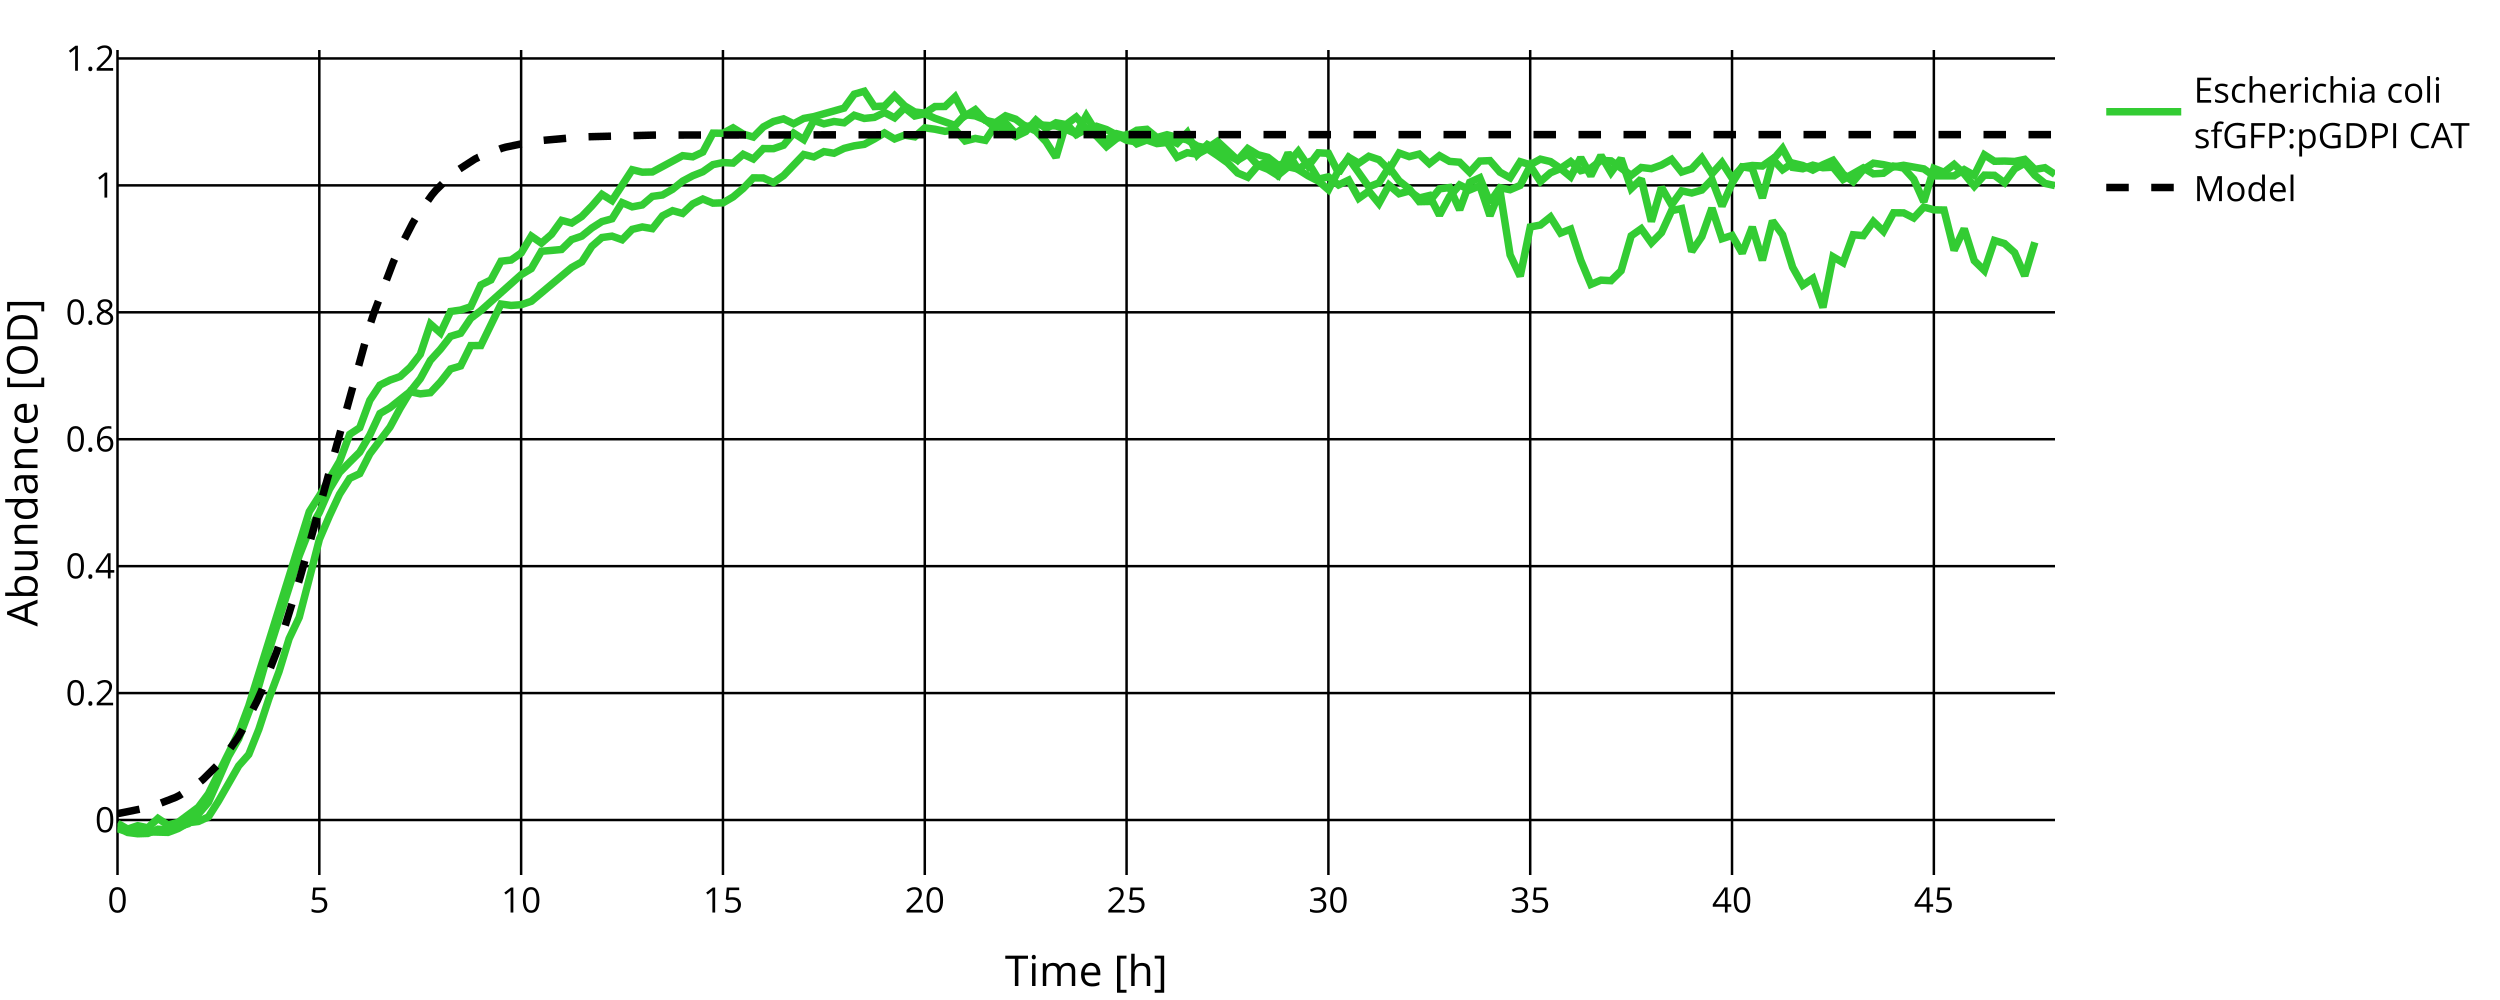
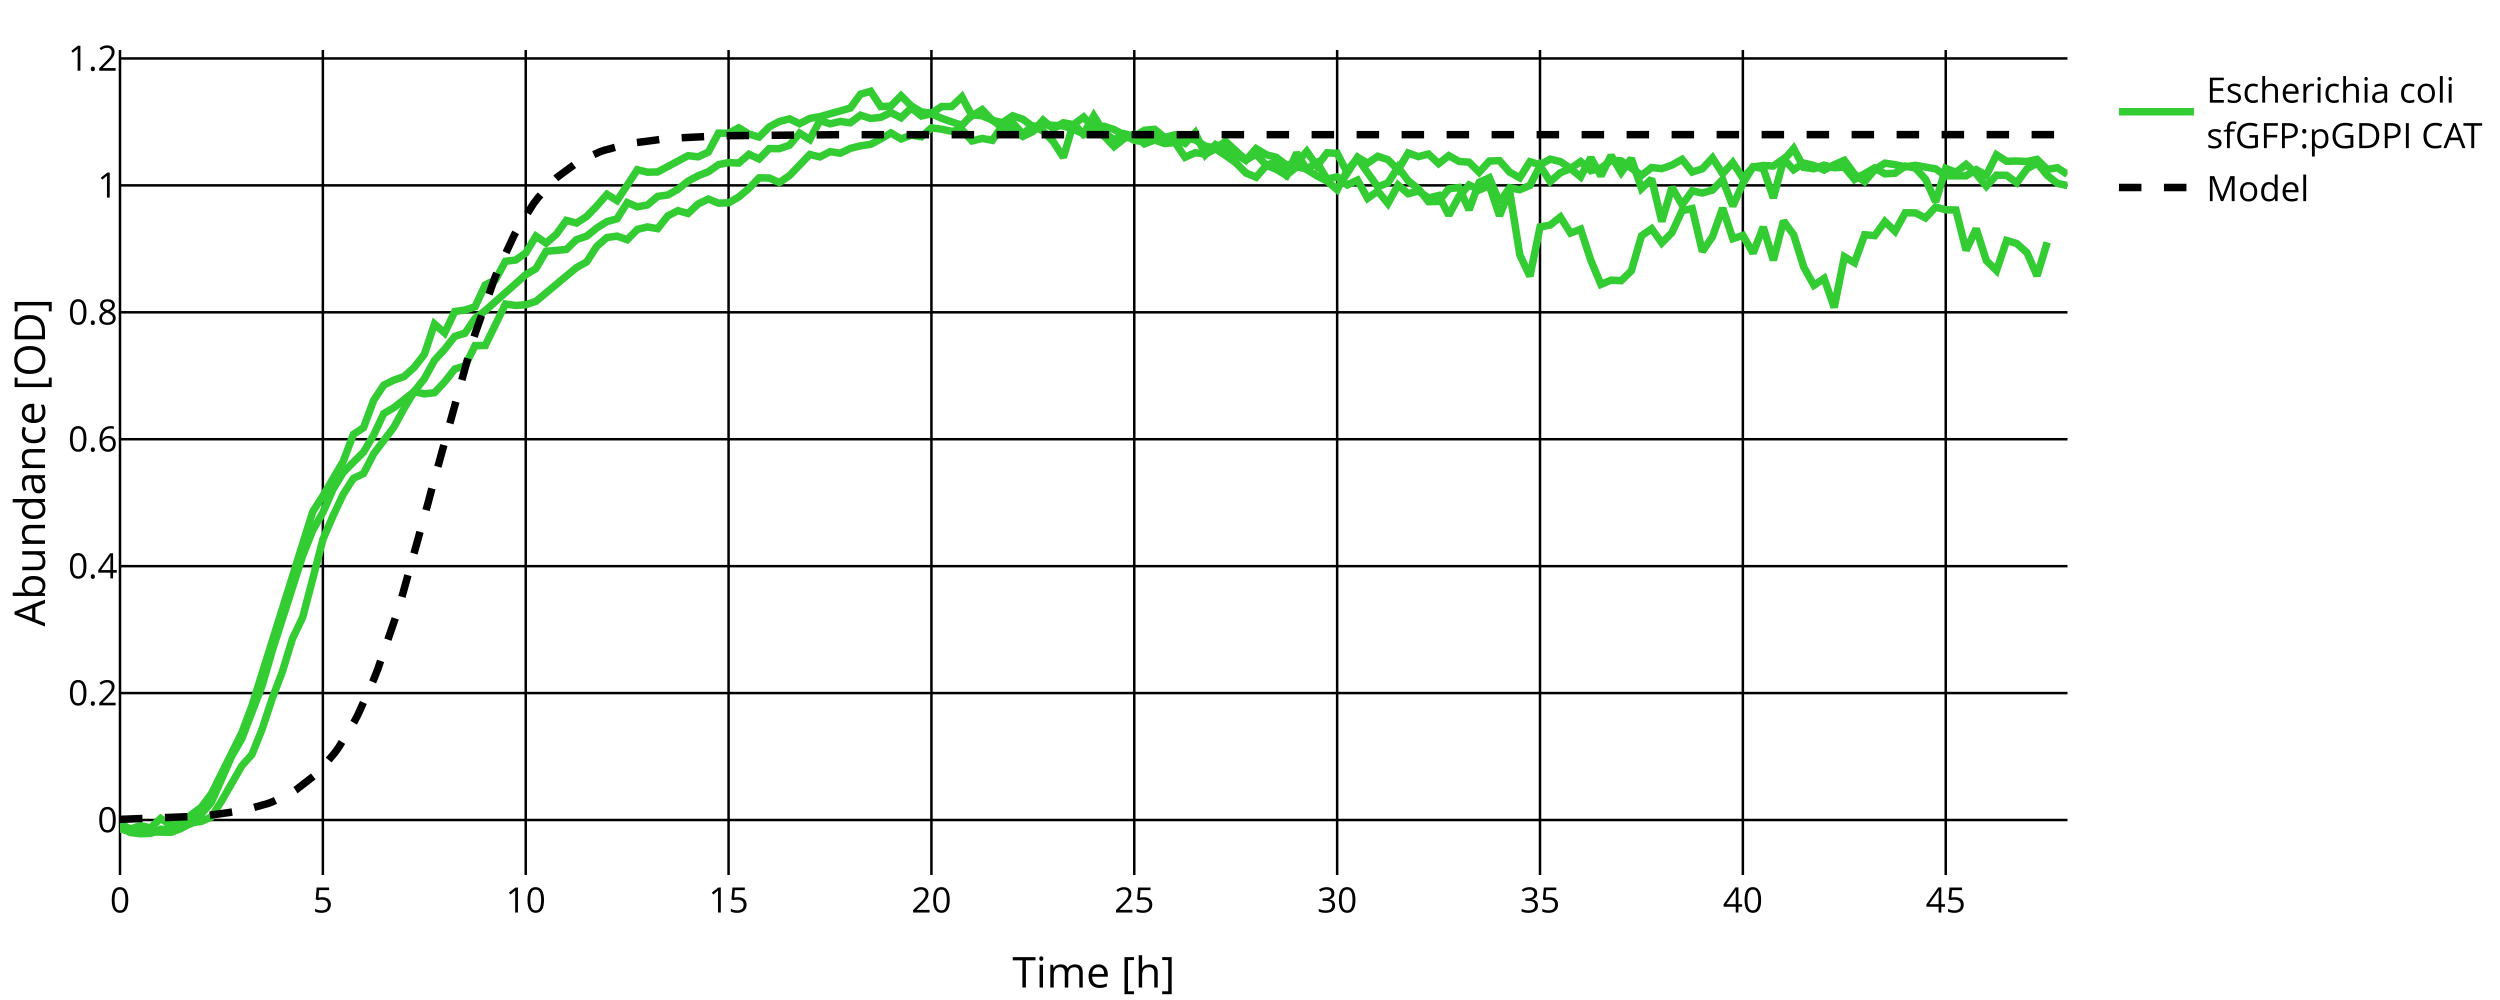
<svg xmlns="http://www.w3.org/2000/svg" class="main-svg" width="1000" height="400" style="" viewBox="0 0 1000 400">
  <rect x="0" y="0" width="1000" height="400" style="fill: rgb(255, 255, 255); fill-opacity: 1;" />
-   <defs id="defs-2dbb60">
+   <defs id="defs-236a25">
    <g class="clips">
-       <clipPath id="clip2dbb60xyplot" class="plotclip">
-         <rect width="775" height="330" />
-       </clipPath>
-       <clipPath class="axesclip" id="clip2dbb60x">
-         <rect x="47" y="0" width="775" height="400" />
-       </clipPath>
-       <clipPath class="axesclip" id="clip2dbb60y">
+       <clipPath id="clip236a25xyplot" class="plotclip">
+         <rect width="779" height="330" />
+       </clipPath>
+       <clipPath class="axesclip" id="clip236a25x">
+         <rect x="48" y="0" width="779" height="400" />
+       </clipPath>
+       <clipPath class="axesclip" id="clip236a25y">
        <rect x="0" y="20" width="1000" height="330" />
      </clipPath>
-       <clipPath class="axesclip" id="clip2dbb60xy">
-         <rect x="47" y="20" width="775" height="330" />
+       <clipPath class="axesclip" id="clip236a25xy">
+         <rect x="48" y="20" width="779" height="330" />
      </clipPath>
    </g>
    <g class="gradients" />
    <g class="patterns" />
  </defs>
  <g class="bglayer" />
  <g class="layer-below">
    <g class="imagelayer" />
    <g class="shapelayer" />
  </g>
  <g class="cartesianlayer">
    <g class="subplot xy">
      <g class="layer-subplot">
        <g class="shapelayer" />
        <g class="imagelayer" />
      </g>
      <g class="minor-gridlayer">
        <g class="x" />
        <g class="y" />
      </g>
      <g class="gridlayer">
        <g class="x">
-           <path class="xgrid crisp" transform="translate(127.73,0)" d="M0,20v330" style="stroke: rgb(0, 0, 0); stroke-opacity: 1; stroke-width: 1px;" />
-           <path class="xgrid crisp" transform="translate(208.45,0)" d="M0,20v330" style="stroke: rgb(0, 0, 0); stroke-opacity: 1; stroke-width: 1px;" />
-           <path class="xgrid crisp" transform="translate(289.18,0)" d="M0,20v330" style="stroke: rgb(0, 0, 0); stroke-opacity: 1; stroke-width: 1px;" />
-           <path class="xgrid crisp" transform="translate(369.91,0)" d="M0,20v330" style="stroke: rgb(0, 0, 0); stroke-opacity: 1; stroke-width: 1px;" />
-           <path class="xgrid crisp" transform="translate(450.63,0)" d="M0,20v330" style="stroke: rgb(0, 0, 0); stroke-opacity: 1; stroke-width: 1px;" />
-           <path class="xgrid crisp" transform="translate(531.36,0)" d="M0,20v330" style="stroke: rgb(0, 0, 0); stroke-opacity: 1; stroke-width: 1px;" />
-           <path class="xgrid crisp" transform="translate(612.08,0)" d="M0,20v330" style="stroke: rgb(0, 0, 0); stroke-opacity: 1; stroke-width: 1px;" />
-           <path class="xgrid crisp" transform="translate(692.81,0)" d="M0,20v330" style="stroke: rgb(0, 0, 0); stroke-opacity: 1; stroke-width: 1px;" />
-           <path class="xgrid crisp" transform="translate(773.54,0)" d="M0,20v330" style="stroke: rgb(0, 0, 0); stroke-opacity: 1; stroke-width: 1px;" />
+           <path class="xgrid crisp" transform="translate(129.14,0)" d="M0,20v330" style="stroke: rgb(0, 0, 0); stroke-opacity: 1; stroke-width: 1px;" />
+           <path class="xgrid crisp" transform="translate(210.29,0)" d="M0,20v330" style="stroke: rgb(0, 0, 0); stroke-opacity: 1; stroke-width: 1px;" />
+           <path class="xgrid crisp" transform="translate(291.43,0)" d="M0,20v330" style="stroke: rgb(0, 0, 0); stroke-opacity: 1; stroke-width: 1px;" />
+           <path class="xgrid crisp" transform="translate(372.57,0)" d="M0,20v330" style="stroke: rgb(0, 0, 0); stroke-opacity: 1; stroke-width: 1px;" />
+           <path class="xgrid crisp" transform="translate(453.71,0)" d="M0,20v330" style="stroke: rgb(0, 0, 0); stroke-opacity: 1; stroke-width: 1px;" />
+           <path class="xgrid crisp" transform="translate(534.86,0)" d="M0,20v330" style="stroke: rgb(0, 0, 0); stroke-opacity: 1; stroke-width: 1px;" />
+           <path class="xgrid crisp" transform="translate(616,0)" d="M0,20v330" style="stroke: rgb(0, 0, 0); stroke-opacity: 1; stroke-width: 1px;" />
+           <path class="xgrid crisp" transform="translate(697.14,0)" d="M0,20v330" style="stroke: rgb(0, 0, 0); stroke-opacity: 1; stroke-width: 1px;" />
+           <path class="xgrid crisp" transform="translate(778.29,0)" d="M0,20v330" style="stroke: rgb(0, 0, 0); stroke-opacity: 1; stroke-width: 1px;" />
        </g>
        <g class="y">
-           <path class="ygrid crisp" transform="translate(0,277.23)" d="M47,0h775" style="stroke: rgb(0, 0, 0); stroke-opacity: 1; stroke-width: 1px;" />
-           <path class="ygrid crisp" transform="translate(0,226.46)" d="M47,0h775" style="stroke: rgb(0, 0, 0); stroke-opacity: 1; stroke-width: 1px;" />
-           <path class="ygrid crisp" transform="translate(0,175.69)" d="M47,0h775" style="stroke: rgb(0, 0, 0); stroke-opacity: 1; stroke-width: 1px;" />
-           <path class="ygrid crisp" transform="translate(0,124.92)" d="M47,0h775" style="stroke: rgb(0, 0, 0); stroke-opacity: 1; stroke-width: 1px;" />
-           <path class="ygrid crisp" transform="translate(0,74.15)" d="M47,0h775" style="stroke: rgb(0, 0, 0); stroke-opacity: 1; stroke-width: 1px;" />
-           <path class="ygrid crisp" transform="translate(0,23.38)" d="M47,0h775" style="stroke: rgb(0, 0, 0); stroke-opacity: 1; stroke-width: 1px;" />
+           <path class="ygrid crisp" transform="translate(0,277.23)" d="M48,0h779" style="stroke: rgb(0, 0, 0); stroke-opacity: 1; stroke-width: 1px;" />
+           <path class="ygrid crisp" transform="translate(0,226.46)" d="M48,0h779" style="stroke: rgb(0, 0, 0); stroke-opacity: 1; stroke-width: 1px;" />
+           <path class="ygrid crisp" transform="translate(0,175.69)" d="M48,0h779" style="stroke: rgb(0, 0, 0); stroke-opacity: 1; stroke-width: 1px;" />
+           <path class="ygrid crisp" transform="translate(0,124.92)" d="M48,0h779" style="stroke: rgb(0, 0, 0); stroke-opacity: 1; stroke-width: 1px;" />
+           <path class="ygrid crisp" transform="translate(0,74.15)" d="M48,0h779" style="stroke: rgb(0, 0, 0); stroke-opacity: 1; stroke-width: 1px;" />
+           <path class="ygrid crisp" transform="translate(0,23.38)" d="M48,0h779" style="stroke: rgb(0, 0, 0); stroke-opacity: 1; stroke-width: 1px;" />
        </g>
      </g>
      <g class="zerolinelayer">
-         <path class="xzl zl crisp" transform="translate(47,0)" d="M0,20v330" style="stroke: rgb(0, 0, 0); stroke-opacity: 1; stroke-width: 1px;" />
-         <path class="yzl zl crisp" transform="translate(0,328)" d="M47,0h775" style="stroke: rgb(0, 0, 0); stroke-opacity: 1; stroke-width: 1px;" />
+         <path class="xzl zl crisp" transform="translate(48,0)" d="M0,20v330" style="stroke: rgb(0, 0, 0); stroke-opacity: 1; stroke-width: 1px;" />
+         <path class="yzl zl crisp" transform="translate(0,328)" d="M48,0h779" style="stroke: rgb(0, 0, 0); stroke-opacity: 1; stroke-width: 1px;" />
      </g>
      <g class="layer-between">
        <g class="shapelayer" />
        <g class="imagelayer" />
      </g>
      <path class="xlines-below" />
      <path class="ylines-below" />
      <g class="overlines-below" />
      <g class="xaxislayer-below" />
      <g class="yaxislayer-below" />
      <g class="overaxes-below" />
      <g class="overplot">
-         <g class="xy" transform="translate(47,20)" clip-path="url(#clip2dbb60xyplot)">
+         <g class="xy" transform="translate(48,20)" clip-path="url(#clip236a25xyplot)">
          <g class="scatterlayer mlayer">
-             <g class="trace scatter trace1be95d" style="stroke-miterlimit: 2; opacity: 1;">
-               <g class="fills" />
-               <g class="errorbars" />
-               <g class="lines">
-                 <path class="js-line" d="M0.04,311.13L4.07,312.99L8.1,313.5L12.14,313.37L16.17,311.68L20.21,311.93L24.25,310.71L28.28,309.48L32.32,305.67L36.36,300.93L40.39,291.8L44.43,282.53L48.47,275.51L56.54,254.31L60.57,240.31L72.68,202.32L76.72,192.12L80.76,184.93L84.79,175.7L88.83,168.98L92.86,164.87L96.9,160.85L100.94,154L104.97,145.41L109.01,143.04L117.08,136.61L121.12,131.49L125.16,124.13L129.19,119.69L133.23,114.53L137.26,113.3L141.3,107.33L145.34,104.25L161.48,89.86L165.52,87.45L169.55,80.51L173.59,80.17L177.62,79.79L181.66,75.82L185.7,74.46L189.73,71.2L193.77,68.62L197.81,67.52L201.84,61.05L205.88,62.74L209.92,61.98L213.95,58.55L217.99,58L222.02,55.72L226.06,52.46L230.1,50.3L234.13,48.7L238.17,45.86L242.21,45.02L246.24,45.23L250.28,41.72L254.32,43.58L258.35,39.43L262.39,39.47L266.42,38.08L270.46,33.25L274.5,35.83L278.53,28.18L282.57,29.53L286.61,28.6L290.64,29.11L294.68,26.1L298.71,27.37L302.75,26.95L306.79,25L310.82,27.12L314.86,23.14L318.9,26.4L322.93,25.51L326.97,27.33L335.04,30.17L339.08,25.85L343.11,26.36L347.15,27.97L351.19,31.18L355.22,29.11L359.26,33.47L363.3,30.46L367.33,32.41L371.37,36.64L375.4,42.94L379.44,29.36L383.48,33.85L387.51,31.69L391.55,30.5L395.59,31.82L403.66,36.13L407.7,36.77L411.73,33.72L415.77,36.64L419.8,35.5L423.84,37.36L427.88,33.08L431.91,41.88L435.95,37.82L439.99,39.9L448.06,44.08L452.09,41.63L456.13,46.12L460.17,47.72L464.2,50.22L468.24,41.17L472.28,47.81L476.31,50.35L480.35,52.42L484.38,55.89L488.42,48.1L492.46,43.37L500.53,54.75L504.57,53.14L508.6,46.88L512.64,52.33L516.68,55.51L520.71,60.67L524.75,60.58L528.79,55.55L532.82,55L536.86,63.93L540.89,52.93L544.93,51.11L548.97,60.88L553,55.08L557.04,55.89L561.07,54.15L565.11,46.37L569.15,52.63L573.18,49.12L577.22,47.43L581.26,50.73L585.29,43.07L589.33,50.35L593.37,42.18L597.4,48.99L601.44,43.41L605.47,55.42L609.51,51.57L613.55,68.62L617.58,54.92L621.62,61.94L625.66,56.35L629.69,57.2L633.73,56.02L637.77,51.83L641.8,62.45L645.84,53.31L649.87,46.75L653.91,47.38L657.95,59.19L661.98,44.13L666.02,39.39L670.06,46.96L674.09,47.51L678.13,46.07L682.16,47.09L686.2,46.88L690.24,51.78L698.31,47.17L702.35,49.54L706.38,49.29L710.42,46.45L714.45,47.22L718.49,51.66L722.53,60.71L726.56,47.34L730.6,48.91L734.64,45.78L738.67,49.54L742.71,54.49L746.75,50.05L750.78,50.13L754.82,53.1L758.85,47.55L762.89,45.27L766.93,50.13L770.96,53.35L775,54.24" style="vector-effect: none; fill: none; stroke: rgb(51, 204, 51); stroke-opacity: 1; stroke-width: 3px; opacity: 1;" />
-               </g>
-               <g class="points" />
-               <g class="text" />
-             </g>
-             <g class="trace scatter trace50936c" style="stroke-miterlimit: 2; opacity: 1;">
-               <g class="fills" />
-               <g class="errorbars" />
-               <g class="lines">
-                 <path class="js-line" d="M0.04,311.68L8.11,312.61L12.14,312.74L20.22,312.95L24.25,311.43L28.29,309.1L32.32,308.59L36.36,306.77L40.4,300.43L48.47,286.34L52.51,281.77L56.54,271.7L60.58,259.39L64.61,248.64L68.65,235.44L72.69,226.94L76.72,211.45L80.76,195.72L84.8,186.32L88.83,177.69L92.87,171.35L96.9,169.44L100.94,161.53L109.01,150.83L113.05,143.34L117.09,136.65L121.12,137.54L125.16,137.08L129.2,132.76L133.23,127.6L137.27,126.37L141.3,118.25L145.34,118.21L153.41,101.62L157.45,102.17L161.49,101.88L165.52,100.52L181.66,87.03L185.7,84.78L189.74,78.52L193.77,75.01L197.81,74.46L201.85,75.9L205.88,71.75L209.92,70.78L213.96,71.46L217.99,66.34L222.03,64.27L226.06,65.37L230.1,61.56L234.14,59.61L238.17,61.26L242.21,61.13L246.25,58.77L250.28,55.38L254.32,51.15L258.35,51.19L262.39,53.01L266.43,50.22L274.5,41.8L278.54,42.77L282.57,40.66L286.61,41.29L290.65,39.35L294.68,38.33L298.72,37.74L302.75,35.58L306.79,33.17L310.83,35.58L314.86,34.06L318.9,34.73L322.94,31.14L326.97,31.69L331.01,32.53L335.05,31.9L339.08,36.38L343.12,35.37L347.15,36.13L351.19,30.12L355.23,31.86L359.26,34.57L363.3,32.62L367.34,28.05L371.37,31.48L375.41,29.11L379.44,29.83L383.48,26.82L387.52,31.35L391.55,34.35L395.59,38.63L399.63,35.41L403.66,33.85L407.7,37.53L411.73,36L415.77,37.44L419.81,36.98L423.84,42.9L427.88,41.08L431.92,41.67L435.95,39.52L439.99,42.22L444.03,45.1L448.06,49.2L452.1,50.9L456.13,46.24L460.17,44.63L464.21,50.05L468.24,46.75L472.28,47.6L476.32,45.06L480.35,51.66L484.39,50.73L488.42,53.98L492.46,52.04L496.5,59.32L500.53,56.44L504.57,61.39L508.61,54.03L512.64,57.5L516.68,56.4L520.72,59.19L524.75,58.22L528.79,66.08L532.82,58.6L536.86,53.98L540.9,55.97L544.93,54.28L548.97,66.3L553.01,56.35L557.04,81.95L561.08,90.5L565.11,70.78L569.15,70.02L573.19,66.8L577.22,73.23L581.26,71.67L585.3,84.11L589.33,93.75L593.37,92.06L597.41,92.27L601.44,88.3L605.48,74.33L609.51,71.5L613.55,77.17L617.59,73.07L621.62,64.27L625.66,63.42L629.7,80.6L633.73,74.67L637.77,63.25L641.8,75.48L645.84,74.17L649.88,81.27L653.91,70.82L657.95,84.11L661.99,68.37L666.02,73.91L670.06,86.9L674.09,94.09L678.13,91.38L682.17,102.98L686.2,82.71L690.24,85.08L694.28,73.91L698.31,74.25L702.35,68.62L706.39,72.52L710.42,65.11L714.46,65.15L718.49,67.18L722.53,62.83L726.57,63.93L730.6,64.01L734.64,80.13L738.68,71.5L742.71,84.28L746.75,88.21L750.78,76.2L754.82,77.42L758.86,81.06L762.89,90.33L766.93,76.92" style="vector-effect: none; fill: none; stroke: rgb(51, 204, 51); stroke-opacity: 1; stroke-width: 3px; opacity: 1;" />
-               </g>
-               <g class="points" />
-               <g class="text" />
-             </g>
-             <g class="trace scatter trace588d6b" style="stroke-miterlimit: 2; opacity: 1;">
-               <g class="fills" />
-               <g class="errorbars" />
-               <g class="lines">
-                 <path class="js-line" d="M0.04,309.35L4.07,311.64L8.1,310.28L12.14,311.13L16.17,307.37L20.21,310.03L24.25,308.93L32.32,302.92L36.36,297.51L48.47,273.1L52.5,262.35L76.72,184.63L80.76,178.33L88.83,164.53L92.86,153.75L96.9,151.08L100.94,140.12L104.97,134.03L109.01,132.04L113.05,130.6L117.08,126.92L121.12,121.72L125.16,109.62L129.19,113.17L133.23,104.58L137.26,104.03L141.3,102.68L145.33,93.97L149.37,91.98L153.41,84.49L157.44,84.02L161.48,81.19L165.52,74.46L169.55,77.25L173.59,73.74L177.63,68.16L181.66,69.22L185.7,66.59L189.73,62.4L193.77,57.75L197.81,60.25L205.88,47.89L209.92,48.87L213.95,48.78L217.99,46.62L226.06,42.27L230.1,42.73L234.13,40.83L238.17,33.25L242.21,33.3L246.24,31.14L250.28,33.63L254.32,34.82L258.35,30.76L262.39,28.6L266.42,27.54L270.46,29.49L274.5,27.37L278.53,26.65L290.64,23.23L294.68,17.68L298.72,16.5L302.75,22.63L306.79,22.42L310.82,18.28L314.86,22.34L318.9,24.79L322.93,25.26L326.97,22.63L331,22.59L335.04,18.74L339.08,26.36L343.11,23.86L347.15,28.13L351.19,29.07L355.22,26.32L359.26,27.67L363.3,30.67L367.33,29.87L375.4,30.38L379.44,31.77L383.48,33.47L387.51,26.32L391.55,32.83L395.59,36L399.62,33.47L403.66,34.52L407.7,32.11L411.73,31.73L415.77,35.03L419.8,33.89L427.88,35.96L431.91,38.42L435.95,39.3L439.99,36.55L448.06,44.04L452.1,39.43L456.13,41.88L460.17,42.94L464.2,46.07L468.24,45.23L472.28,40.53L476.31,46.45L480.35,41.12L484.39,41.33L488.42,49.2L492.46,42.9L496.49,45.27L500.53,42.52L504.57,43.87L508.6,47.93L512.64,41.21L516.68,42.65L520.71,41.63L524.75,45.44L528.79,42.27L532.82,44.55L536.86,44.89L540.89,48.91L544.93,44.42L548.97,44.25L553,48.87L557.04,51.11L561.08,44.68L565.11,45.9L569.15,43.66L573.19,44.63L577.22,47.38L581.26,44.63L585.29,48.27L589.33,47.26L593.37,44.17L597.4,44.34L605.47,50.13L609.51,47L613.55,47.47L617.58,46.03L621.62,43.75L625.66,48.82L629.69,47.51L633.73,43.15L637.77,49.5L641.8,45.02L645.84,51.28L649.87,46.79L653.91,46.2L657.95,46.41L661.98,43.58L666.02,47.89L670.06,45.23L674.09,46.2L678.13,48.02L682.16,45.9L686.2,44.13L690.24,49.63L694.27,52.67L698.31,47.85L702.35,45.27L706.38,45.86L710.42,46.75L714.45,46.12L722.53,47.55L726.56,50.35L734.64,50.35L738.67,47.85L742.71,50.13L746.75,41.93L750.78,44.51L754.82,44.42L758.85,44.59L762.89,43.75L766.93,47.77L770.96,47.09L775,49.75" style="vector-effect: none; fill: none; stroke: rgb(51, 204, 51); stroke-opacity: 1; stroke-width: 3px; opacity: 1;" />
-               </g>
-               <g class="points" />
-               <g class="text" />
-             </g>
-             <g class="trace scatter tracef21038" style="stroke-miterlimit: 2; opacity: 1;">
-               <g class="fills" />
-               <g class="errorbars" />
-               <g class="lines">
-                 <path class="js-line" d="M0,305.46L12.42,302.97L13.98,302.53L23.3,298.92L24.85,298.13L32.62,293.08L34.17,291.81L40.38,285.65L41.93,283.81L48.15,275L49.7,272.4L55.91,260.24L57.46,256.73L63.68,240.72L65.23,236.23L73,211.09L74.55,205.6L100.95,110.05L102.5,105.38L110.27,84.93L111.82,81.43L118.04,69.3L119.59,66.71L125.8,57.94L127.35,56.1L133.57,49.97L135.12,48.71L142.89,43.67L144.44,42.88L153.76,39.29L155.31,38.85L166.18,36.6L167.74,36.37L184.82,34.83L186.37,34.75L214.33,34.04L215.88,34.02L355.66,33.85L357.21,33.85L775,33.85" style="vector-effect: none; fill: none; stroke: rgb(0, 0, 0); stroke-opacity: 1; stroke-dasharray: 9px, 9px; stroke-width: 3px; opacity: 1;" />
+             <g class="trace scatter trace239ab9" style="stroke-miterlimit: 2; opacity: 1;">
+               <g class="fills" />
+               <g class="errorbars" />
+               <g class="lines">
+                 <path class="js-line" d="M0.04,311.13L4.09,312.99L8.14,313.5L12.2,313.37L16.26,311.68L20.32,311.93L24.37,310.71L28.43,309.48L32.49,305.67L36.54,300.93L40.6,291.8L44.66,282.53L48.72,275.51L56.83,254.31L60.89,240.31L73.06,202.32L77.11,192.12L81.17,184.93L85.23,175.7L89.29,168.98L93.34,164.87L97.4,160.85L101.46,154L105.51,145.41L109.57,143.04L117.69,136.61L121.74,131.49L125.8,124.13L129.86,119.69L133.91,114.53L137.97,113.3L142.03,107.33L146.09,104.25L162.31,89.86L166.37,87.45L170.43,80.51L174.48,80.17L178.54,79.79L182.6,75.82L186.66,74.46L190.71,71.2L194.77,68.62L198.83,67.52L202.89,61.05L206.94,62.74L211,61.98L215.06,58.55L219.11,58L223.17,55.72L227.23,52.46L231.28,50.3L235.34,48.7L239.4,45.86L243.46,45.02L247.51,45.23L251.57,41.72L255.63,43.58L259.69,39.43L263.74,39.47L267.8,38.08L271.86,33.25L275.91,35.83L279.97,28.18L284.03,29.53L288.08,28.6L292.14,29.11L296.2,26.1L300.26,27.37L304.31,26.95L308.37,25L312.43,27.12L316.48,23.14L320.54,26.4L324.6,25.51L328.66,27.33L336.77,30.17L340.83,25.85L344.89,26.36L348.94,27.97L353,31.18L357.06,29.11L361.11,33.47L365.17,30.46L369.23,32.41L373.28,36.64L377.34,42.94L381.4,29.36L385.46,33.85L389.51,31.69L393.57,30.5L397.63,31.82L405.74,36.13L409.8,36.77L413.86,33.72L417.91,36.64L421.97,35.5L426.03,37.36L430.08,33.08L434.14,41.88L438.2,37.82L442.26,39.9L450.37,44.08L454.43,41.63L458.49,46.12L462.54,47.72L466.6,50.22L470.66,41.17L474.71,47.81L478.77,50.35L482.83,52.42L486.88,55.89L490.94,48.1L495,43.37L503.11,54.75L507.17,53.14L511.23,46.88L515.28,52.33L519.34,55.51L523.4,60.67L527.46,60.58L531.51,55.55L535.57,55L539.63,63.93L543.68,52.93L547.74,51.11L551.8,60.88L555.86,55.08L559.91,55.89L563.97,54.15L568.03,46.37L572.08,52.63L576.14,49.12L580.2,47.43L584.26,50.73L588.31,43.07L592.37,50.35L596.43,42.18L600.49,48.99L604.54,43.41L608.6,55.42L612.66,51.57L616.71,68.62L620.77,54.92L624.83,61.94L628.89,56.35L632.94,57.2L637,56.02L641.06,51.83L645.11,62.45L649.17,53.31L653.23,46.75L657.29,47.38L661.34,59.19L665.4,44.13L669.46,39.39L673.51,46.96L677.57,47.51L681.63,46.07L685.69,47.09L689.74,46.88L693.8,51.78L701.91,47.17L705.97,49.54L710.03,49.29L714.08,46.45L718.14,47.22L722.2,51.66L726.26,60.71L730.31,47.34L734.37,48.91L738.43,45.78L742.49,49.54L746.54,54.49L750.6,50.05L754.66,50.13L758.71,53.1L762.77,47.55L766.83,45.27L770.89,50.13L774.94,53.35L779,54.24" style="vector-effect: none; fill: none; stroke: rgb(51, 204, 51); stroke-opacity: 1; stroke-width: 3px; opacity: 1;" />
+               </g>
+               <g class="points" />
+               <g class="text" />
+             </g>
+             <g class="trace scatter trace6ffa75" style="stroke-miterlimit: 2; opacity: 1;">
+               <g class="fills" />
+               <g class="errorbars" />
+               <g class="lines">
+                 <path class="js-line" d="M0.04,311.68L8.15,312.61L12.2,312.74L20.32,312.95L24.38,311.43L28.43,309.1L32.49,308.59L36.55,306.77L40.61,300.43L48.72,286.34L52.78,281.77L56.83,271.7L60.89,259.39L64.95,248.64L69,235.44L73.06,226.94L77.12,211.45L81.18,195.72L85.23,186.32L89.29,177.69L93.35,171.35L97.4,169.44L101.46,161.53L109.58,150.83L113.63,143.34L117.69,136.65L121.75,137.54L125.81,137.08L129.86,132.76L133.92,127.6L137.98,126.37L142.03,118.25L146.09,118.21L154.2,101.62L158.26,102.17L162.32,101.88L166.38,100.52L182.6,87.03L186.66,84.78L190.72,78.52L194.77,75.01L198.83,74.46L202.89,75.9L206.95,71.75L211,70.78L215.06,71.46L219.12,66.34L223.17,64.27L227.23,65.37L231.29,61.56L235.35,59.61L239.4,61.26L243.46,61.13L247.52,58.77L251.57,55.38L255.63,51.15L259.69,51.19L263.75,53.01L267.8,50.22L275.92,41.8L279.97,42.77L284.03,40.66L288.09,41.29L292.15,39.35L296.2,38.33L300.26,37.74L304.32,35.58L308.37,33.17L312.43,35.58L316.49,34.06L320.55,34.73L324.6,31.14L328.66,31.69L332.72,32.53L336.78,31.9L340.83,36.38L344.89,35.37L348.95,36.13L353,30.12L357.06,31.86L361.12,34.57L365.17,32.62L369.23,28.05L373.29,31.48L377.35,29.11L381.4,29.83L385.46,26.82L389.52,31.35L393.57,34.35L397.63,38.63L401.69,35.41L405.75,33.85L409.8,37.53L413.86,36L417.92,37.44L421.98,36.98L426.03,42.9L430.09,41.08L434.15,41.67L438.2,39.52L442.26,42.22L446.32,45.1L450.38,49.2L454.43,50.9L458.49,46.24L462.55,44.63L466.6,50.05L470.66,46.75L474.72,47.6L478.77,45.06L482.83,51.66L486.89,50.73L490.95,53.98L495,52.04L499.06,59.32L503.12,56.44L507.17,61.39L511.23,54.03L515.29,57.5L519.35,56.4L523.4,59.19L527.46,58.22L531.52,66.08L535.57,58.6L539.63,53.98L543.69,55.97L547.75,54.28L551.8,66.3L555.86,56.35L559.92,81.95L563.97,90.5L568.03,70.78L572.09,70.02L576.15,66.8L580.2,73.23L584.26,71.67L588.32,84.11L592.37,93.75L596.43,92.06L600.49,92.27L604.55,88.3L608.6,74.33L612.66,71.5L616.72,77.17L620.77,73.07L624.83,64.27L628.89,63.42L632.95,80.6L637,74.67L641.06,63.25L645.12,75.48L649.17,74.17L653.23,81.27L657.29,70.82L661.35,84.11L665.4,68.37L669.46,73.91L673.52,86.9L677.57,94.09L681.63,91.38L685.69,102.98L689.75,82.71L693.8,85.08L697.86,73.91L701.92,74.25L705.97,68.62L710.03,72.52L714.09,65.11L718.15,65.15L722.2,67.18L726.26,62.83L730.32,63.93L734.37,64.01L738.43,80.13L742.49,71.5L746.55,84.28L750.6,88.21L754.66,76.2L758.72,77.42L762.78,81.06L766.83,90.33L770.89,76.92" style="vector-effect: none; fill: none; stroke: rgb(51, 204, 51); stroke-opacity: 1; stroke-width: 3px; opacity: 1;" />
+               </g>
+               <g class="points" />
+               <g class="text" />
+             </g>
+             <g class="trace scatter trace7c62d9" style="stroke-miterlimit: 2; opacity: 1;">
+               <g class="fills" />
+               <g class="errorbars" />
+               <g class="lines">
+                 <path class="js-line" d="M0.04,309.35L4.09,311.64L8.14,310.28L12.2,311.13L16.26,307.37L20.32,310.03L24.37,308.93L32.49,302.92L36.54,297.51L48.72,273.1L52.77,262.35L77.12,184.63L81.17,178.33L89.29,164.53L93.34,153.75L97.4,151.08L101.46,140.12L105.52,134.03L109.57,132.04L113.63,130.6L117.69,126.92L121.74,121.72L125.8,109.62L129.86,113.17L133.92,104.58L137.97,104.03L142.03,102.68L146.08,93.97L150.14,91.98L154.2,84.49L158.26,84.02L162.31,81.19L166.37,74.46L170.43,77.25L174.49,73.74L178.54,68.16L182.6,69.22L186.66,66.59L190.71,62.4L194.77,57.75L198.83,60.25L206.94,47.89L211,48.87L215.06,48.78L219.11,46.62L227.23,42.27L231.29,42.73L235.34,40.83L239.4,33.25L243.46,33.3L247.51,31.14L251.57,33.63L255.63,34.82L259.69,30.76L263.74,28.6L267.8,27.54L271.86,29.49L275.91,27.37L279.97,26.65L292.14,23.23L296.2,17.68L300.26,16.5L304.31,22.63L308.37,22.42L312.43,18.28L316.49,22.34L320.54,24.79L324.6,25.26L328.66,22.63L332.71,22.59L336.77,18.74L340.83,26.36L344.88,23.86L348.94,28.13L353,29.07L357.06,26.32L361.11,27.67L365.17,30.67L369.23,29.87L377.34,30.38L381.4,31.77L385.46,33.47L389.51,26.32L393.57,32.83L397.63,36L401.69,33.47L405.74,34.52L409.8,32.11L413.86,31.73L417.91,35.03L421.97,33.89L430.08,35.96L434.14,38.42L438.2,39.3L442.26,36.55L450.37,44.04L454.43,39.43L458.49,41.88L462.54,42.94L466.6,46.07L470.66,45.23L474.71,40.53L478.77,46.45L482.83,41.12L486.89,41.33L490.94,49.2L495,42.9L499.06,45.27L503.11,42.52L507.17,43.87L511.23,47.93L515.29,41.21L519.34,42.65L523.4,41.63L527.46,45.44L531.51,42.27L535.57,44.55L539.63,44.89L543.68,48.91L547.74,44.42L551.8,44.25L555.86,48.87L559.91,51.11L563.97,44.68L568.03,45.9L572.09,43.66L576.14,44.63L580.2,47.38L584.26,44.63L588.31,48.27L592.37,47.26L596.43,44.17L600.49,44.34L608.6,50.13L612.66,47L616.72,47.47L620.77,46.03L624.83,43.75L628.89,48.82L632.94,47.51L637,43.15L641.06,49.5L645.11,45.02L649.17,51.28L653.23,46.79L657.29,46.2L661.34,46.41L665.4,43.58L669.46,47.89L673.51,45.23L677.57,46.2L681.63,48.02L685.69,45.9L689.74,44.13L693.8,49.63L697.86,52.67L701.91,47.85L705.97,45.27L710.03,45.86L714.09,46.75L718.14,46.12L726.26,47.55L730.31,50.35L738.43,50.35L742.49,47.85L746.54,50.13L750.6,41.93L754.66,44.51L758.71,44.42L762.77,44.59L766.83,43.75L770.89,47.77L774.94,47.09L779,49.75" style="vector-effect: none; fill: none; stroke: rgb(51, 204, 51); stroke-opacity: 1; stroke-width: 3px; opacity: 1;" />
+               </g>
+               <g class="points" />
+               <g class="text" />
+             </g>
+             <g class="trace scatter trace1964b9" style="stroke-miterlimit: 2; opacity: 1;">
+               <g class="fills" />
+               <g class="errorbars" />
+               <g class="lines">
+                 <path class="js-line" d="M0,307.75L32.78,306.44L34.34,306.3L48.39,304.33L49.96,304L59.32,301.35L60.88,300.76L68.69,297L70.25,296.04L78.06,289.99L79.62,288.48L85.86,281.19L87.42,279.02L93.67,268.75L95.23,265.75L101.47,251.84L103.03,247.88L110.84,225.15L112.4,220.06L123.33,180.79L124.89,174.88L140.5,118.37L142.06,113.39L149.87,91.3L151.43,87.47L157.67,74.07L159.23,71.19L165.48,61.36L167.04,59.29L173.28,52.34L174.85,50.91L182.65,45.16L184.21,44.26L192.02,40.69L193.58,40.14L202.95,37.62L204.51,37.31L218.56,35.45L220.12,35.32L240.41,34.32L241.97,34.29L285.69,33.89L287.25,33.88L779,33.85" style="vector-effect: none; fill: none; stroke: rgb(0, 0, 0); stroke-opacity: 1; stroke-dasharray: 9px, 9px; stroke-width: 3px; opacity: 1;" />
              </g>
              <g class="points" />
              <g class="text" />
            </g>
          </g>
        </g>
      </g>
      <path class="xlines-above crisp" d="M0,0" style="fill: none;" />
      <path class="ylines-above crisp" d="M0,0" style="fill: none;" />
      <g class="overlines-above" />
      <g class="xaxislayer-above">
        <g class="xtick">
-           <text text-anchor="middle" x="0" y="365" transform="translate(47,0)" style="font-family: 'Open Sans', verdana, arial, sans-serif; font-size: 14px; fill: rgb(0, 0, 0); fill-opacity: 1; white-space: pre; opacity: 1;">0</text>
-         </g>
-         <g class="xtick">
-           <text text-anchor="middle" x="0" y="365" style="font-family: 'Open Sans', verdana, arial, sans-serif; font-size: 14px; fill: rgb(0, 0, 0); fill-opacity: 1; white-space: pre; opacity: 1;" transform="translate(127.73,0)">5</text>
-         </g>
-         <g class="xtick">
-           <text text-anchor="middle" x="0" y="365" style="font-family: 'Open Sans', verdana, arial, sans-serif; font-size: 14px; fill: rgb(0, 0, 0); fill-opacity: 1; white-space: pre; opacity: 1;" transform="translate(208.45,0)">10</text>
-         </g>
-         <g class="xtick">
-           <text text-anchor="middle" x="0" y="365" style="font-family: 'Open Sans', verdana, arial, sans-serif; font-size: 14px; fill: rgb(0, 0, 0); fill-opacity: 1; white-space: pre; opacity: 1;" transform="translate(289.18,0)">15</text>
-         </g>
-         <g class="xtick">
-           <text text-anchor="middle" x="0" y="365" style="font-family: 'Open Sans', verdana, arial, sans-serif; font-size: 14px; fill: rgb(0, 0, 0); fill-opacity: 1; white-space: pre; opacity: 1;" transform="translate(369.91,0)">20</text>
-         </g>
-         <g class="xtick">
-           <text text-anchor="middle" x="0" y="365" style="font-family: 'Open Sans', verdana, arial, sans-serif; font-size: 14px; fill: rgb(0, 0, 0); fill-opacity: 1; white-space: pre; opacity: 1;" transform="translate(450.63,0)">25</text>
-         </g>
-         <g class="xtick">
-           <text text-anchor="middle" x="0" y="365" style="font-family: 'Open Sans', verdana, arial, sans-serif; font-size: 14px; fill: rgb(0, 0, 0); fill-opacity: 1; white-space: pre; opacity: 1;" transform="translate(531.36,0)">30</text>
-         </g>
-         <g class="xtick">
-           <text text-anchor="middle" x="0" y="365" style="font-family: 'Open Sans', verdana, arial, sans-serif; font-size: 14px; fill: rgb(0, 0, 0); fill-opacity: 1; white-space: pre; opacity: 1;" transform="translate(612.08,0)">35</text>
-         </g>
-         <g class="xtick">
-           <text text-anchor="middle" x="0" y="365" style="font-family: 'Open Sans', verdana, arial, sans-serif; font-size: 14px; fill: rgb(0, 0, 0); fill-opacity: 1; white-space: pre; opacity: 1;" transform="translate(692.81,0)">40</text>
-         </g>
-         <g class="xtick">
-           <text text-anchor="middle" x="0" y="365" style="font-family: 'Open Sans', verdana, arial, sans-serif; font-size: 14px; fill: rgb(0, 0, 0); fill-opacity: 1; white-space: pre; opacity: 1;" transform="translate(773.54,0)">45</text>
+           <text text-anchor="middle" x="0" y="365" transform="translate(48,0)" style="font-family: 'Open Sans', verdana, arial, sans-serif; font-size: 14px; fill: rgb(0, 0, 0); fill-opacity: 1; white-space: pre; opacity: 1;">0</text>
+         </g>
+         <g class="xtick">
+           <text text-anchor="middle" x="0" y="365" style="font-family: 'Open Sans', verdana, arial, sans-serif; font-size: 14px; fill: rgb(0, 0, 0); fill-opacity: 1; white-space: pre; opacity: 1;" transform="translate(129.14,0)">5</text>
+         </g>
+         <g class="xtick">
+           <text text-anchor="middle" x="0" y="365" style="font-family: 'Open Sans', verdana, arial, sans-serif; font-size: 14px; fill: rgb(0, 0, 0); fill-opacity: 1; white-space: pre; opacity: 1;" transform="translate(210.29,0)">10</text>
+         </g>
+         <g class="xtick">
+           <text text-anchor="middle" x="0" y="365" style="font-family: 'Open Sans', verdana, arial, sans-serif; font-size: 14px; fill: rgb(0, 0, 0); fill-opacity: 1; white-space: pre; opacity: 1;" transform="translate(291.43,0)">15</text>
+         </g>
+         <g class="xtick">
+           <text text-anchor="middle" x="0" y="365" style="font-family: 'Open Sans', verdana, arial, sans-serif; font-size: 14px; fill: rgb(0, 0, 0); fill-opacity: 1; white-space: pre; opacity: 1;" transform="translate(372.57,0)">20</text>
+         </g>
+         <g class="xtick">
+           <text text-anchor="middle" x="0" y="365" style="font-family: 'Open Sans', verdana, arial, sans-serif; font-size: 14px; fill: rgb(0, 0, 0); fill-opacity: 1; white-space: pre; opacity: 1;" transform="translate(453.71,0)">25</text>
+         </g>
+         <g class="xtick">
+           <text text-anchor="middle" x="0" y="365" style="font-family: 'Open Sans', verdana, arial, sans-serif; font-size: 14px; fill: rgb(0, 0, 0); fill-opacity: 1; white-space: pre; opacity: 1;" transform="translate(534.86,0)">30</text>
+         </g>
+         <g class="xtick">
+           <text text-anchor="middle" x="0" y="365" style="font-family: 'Open Sans', verdana, arial, sans-serif; font-size: 14px; fill: rgb(0, 0, 0); fill-opacity: 1; white-space: pre; opacity: 1;" transform="translate(616,0)">35</text>
+         </g>
+         <g class="xtick">
+           <text text-anchor="middle" x="0" y="365" style="font-family: 'Open Sans', verdana, arial, sans-serif; font-size: 14px; fill: rgb(0, 0, 0); fill-opacity: 1; white-space: pre; opacity: 1;" transform="translate(697.14,0)">40</text>
+         </g>
+         <g class="xtick">
+           <text text-anchor="middle" x="0" y="365" style="font-family: 'Open Sans', verdana, arial, sans-serif; font-size: 14px; fill: rgb(0, 0, 0); fill-opacity: 1; white-space: pre; opacity: 1;" transform="translate(778.29,0)">45</text>
        </g>
      </g>
      <g class="yaxislayer-above">
        <g class="ytick">
-           <text text-anchor="end" x="46" y="4.9" transform="translate(0,328)" style="font-family: 'Open Sans', verdana, arial, sans-serif; font-size: 14px; fill: rgb(0, 0, 0); fill-opacity: 1; white-space: pre; opacity: 1;">0</text>
-         </g>
-         <g class="ytick">
-           <text text-anchor="end" x="46" y="4.9" style="font-family: 'Open Sans', verdana, arial, sans-serif; font-size: 14px; fill: rgb(0, 0, 0); fill-opacity: 1; white-space: pre; opacity: 1;" transform="translate(0,277.23)">0.2</text>
-         </g>
-         <g class="ytick">
-           <text text-anchor="end" x="46" y="4.9" style="font-family: 'Open Sans', verdana, arial, sans-serif; font-size: 14px; fill: rgb(0, 0, 0); fill-opacity: 1; white-space: pre; opacity: 1;" transform="translate(0,226.46)">0.4</text>
-         </g>
-         <g class="ytick">
-           <text text-anchor="end" x="46" y="4.9" style="font-family: 'Open Sans', verdana, arial, sans-serif; font-size: 14px; fill: rgb(0, 0, 0); fill-opacity: 1; white-space: pre; opacity: 1;" transform="translate(0,175.69)">0.6</text>
-         </g>
-         <g class="ytick">
-           <text text-anchor="end" x="46" y="4.9" style="font-family: 'Open Sans', verdana, arial, sans-serif; font-size: 14px; fill: rgb(0, 0, 0); fill-opacity: 1; white-space: pre; opacity: 1;" transform="translate(0,124.92)">0.8</text>
-         </g>
-         <g class="ytick">
-           <text text-anchor="end" x="46" y="4.9" style="font-family: 'Open Sans', verdana, arial, sans-serif; font-size: 14px; fill: rgb(0, 0, 0); fill-opacity: 1; white-space: pre; opacity: 1;" transform="translate(0,74.15)">1</text>
-         </g>
-         <g class="ytick">
-           <text text-anchor="end" x="46" y="4.9" style="font-family: 'Open Sans', verdana, arial, sans-serif; font-size: 14px; fill: rgb(0, 0, 0); fill-opacity: 1; white-space: pre; opacity: 1;" transform="translate(0,23.38)">1.2</text>
+           <text text-anchor="end" x="47" y="4.9" transform="translate(0,328)" style="font-family: 'Open Sans', verdana, arial, sans-serif; font-size: 14px; fill: rgb(0, 0, 0); fill-opacity: 1; white-space: pre; opacity: 1;">0</text>
+         </g>
+         <g class="ytick">
+           <text text-anchor="end" x="47" y="4.9" style="font-family: 'Open Sans', verdana, arial, sans-serif; font-size: 14px; fill: rgb(0, 0, 0); fill-opacity: 1; white-space: pre; opacity: 1;" transform="translate(0,277.23)">0.2</text>
+         </g>
+         <g class="ytick">
+           <text text-anchor="end" x="47" y="4.9" style="font-family: 'Open Sans', verdana, arial, sans-serif; font-size: 14px; fill: rgb(0, 0, 0); fill-opacity: 1; white-space: pre; opacity: 1;" transform="translate(0,226.46)">0.4</text>
+         </g>
+         <g class="ytick">
+           <text text-anchor="end" x="47" y="4.9" style="font-family: 'Open Sans', verdana, arial, sans-serif; font-size: 14px; fill: rgb(0, 0, 0); fill-opacity: 1; white-space: pre; opacity: 1;" transform="translate(0,175.69)">0.6</text>
+         </g>
+         <g class="ytick">
+           <text text-anchor="end" x="47" y="4.9" style="font-family: 'Open Sans', verdana, arial, sans-serif; font-size: 14px; fill: rgb(0, 0, 0); fill-opacity: 1; white-space: pre; opacity: 1;" transform="translate(0,124.92)">0.8</text>
+         </g>
+         <g class="ytick">
+           <text text-anchor="end" x="47" y="4.9" style="font-family: 'Open Sans', verdana, arial, sans-serif; font-size: 14px; fill: rgb(0, 0, 0); fill-opacity: 1; white-space: pre; opacity: 1;" transform="translate(0,74.15)">1</text>
+         </g>
+         <g class="ytick">
+           <text text-anchor="end" x="47" y="4.9" style="font-family: 'Open Sans', verdana, arial, sans-serif; font-size: 14px; fill: rgb(0, 0, 0); fill-opacity: 1; white-space: pre; opacity: 1;" transform="translate(0,23.38)">1.2</text>
        </g>
      </g>
      <g class="overaxes-above" />
    </g>
  </g>
  <g class="polarlayer" />
  <g class="smithlayer" />
  <g class="ternarylayer" />
  <g class="geolayer" />
  <g class="funnelarealayer" />
  <g class="pielayer" />
  <g class="iciclelayer" />
  <g class="treemaplayer" />
  <g class="sunburstlayer" />
  <g class="glimages" />
-   <defs id="topdefs-2dbb60">
+   <defs id="topdefs-236a25">
    <g class="clips" />
-     <clipPath id="legend2dbb60">
-       <rect width="162" height="71" x="0" y="0" />
+     <clipPath id="legend236a25">
+       <rect width="157" height="71" x="0" y="0" />
    </clipPath>
  </defs>
  <g class="layer-above">
    <g class="imagelayer" />
    <g class="shapelayer" />
  </g>
  <g class="infolayer">
-     <g class="legend" pointer-events="all" transform="translate(837.5,20)">
-       <rect class="bg" shape-rendering="crispEdges" style="stroke: rgb(68, 68, 68); stroke-opacity: 1; fill: rgb(255, 255, 255); fill-opacity: 1; stroke-width: 0px;" width="162" height="71" x="0" y="0" />
-       <g class="scrollbox" transform="" clip-path="url(#legend2dbb60)">
+     <g class="legend" pointer-events="all" transform="translate(842.58,20)">
+       <rect class="bg" shape-rendering="crispEdges" style="stroke: rgb(68, 68, 68); stroke-opacity: 1; fill: rgb(255, 255, 255); fill-opacity: 1; stroke-width: 0px;" width="157" height="71" x="0" y="0" />
+       <g class="scrollbox" transform="" clip-path="url(#legend236a25)">
        <g class="groups">
          <g class="traces" transform="translate(0,24.7)" style="opacity: 1;">
            <text class="legendtext" text-anchor="start" x="40" y="-3.64" style="font-family: 'Open Sans', verdana, arial, sans-serif; font-size: 14px; fill: rgb(0, 0, 0); fill-opacity: 1; white-space: pre;">
              <tspan class="line" dy="0em" x="40" y="-3.64">Escherichia coli  </tspan>
              <tspan class="line" dy="1.3em" x="40" y="-3.64">sfGFP:pGDPI CAT</tspan>
            </text>
            <g class="layers" style="opacity: 1;">
              <g class="legendfill" />
              <g class="legendlines">
                <path class="js-line" d="M5,0h30" style="fill: none; stroke: rgb(51, 204, 51); stroke-opacity: 1; stroke-width: 3px;" />
              </g>
              <g class="legendsymbols">
                <g class="legendpoints" />
              </g>
            </g>
-             <rect class="legendtoggle" x="0" y="-19.7" width="156.875" height="39.4" style="fill: rgb(0, 0, 0); fill-opacity: 0;" />
+             <rect class="legendtoggle" x="0" y="-19.7" width="151.641" height="39.4" style="fill: rgb(0, 0, 0); fill-opacity: 0;" />
          </g>
          <g class="traces" transform="translate(0,55)" style="opacity: 1;">
            <text class="legendtext" text-anchor="start" x="40" y="5.46" style="font-family: 'Open Sans', verdana, arial, sans-serif; font-size: 14px; fill: rgb(0, 0, 0); fill-opacity: 1; white-space: pre;">Model</text>
            <g class="layers" style="opacity: 1;">
              <g class="legendfill" />
              <g class="legendlines">
                <path class="js-line" d="M5,0h30" style="fill: none; stroke: rgb(0, 0, 0); stroke-opacity: 1; stroke-dasharray: 9px, 9px; stroke-width: 3px;" />
              </g>
              <g class="legendsymbols">
                <g class="legendpoints" />
              </g>
            </g>
-             <rect class="legendtoggle" x="0" y="-10.6" width="156.875" height="21.2" style="fill: rgb(0, 0, 0); fill-opacity: 0;" />
+             <rect class="legendtoggle" x="0" y="-10.6" width="151.641" height="21.2" style="fill: rgb(0, 0, 0); fill-opacity: 0;" />
          </g>
        </g>
      </g>
      <rect class="scrollbar" rx="20" ry="3" width="0" height="0" style="fill: rgb(128, 139, 164); fill-opacity: 1;" x="0" y="0" />
    </g>
    <g class="g-gtitle" />
-     <g class="g-xtitle">
-       <text class="xtitle" x="434.5" y="394.4" text-anchor="middle" style="opacity: 1; font-family: 'Open Sans', verdana, arial, sans-serif; font-size: 17px; fill: rgb(0, 0, 0); fill-opacity: 1; white-space: pre;">Time [h]</text>
-     </g>
-     <g class="g-ytitle" transform="translate(8.918945,0)">
-       <text class="ytitle" transform="rotate(-90,6.08125,185)" x="6.081" y="185" text-anchor="middle" style="opacity: 1; font-family: 'Open Sans', verdana, arial, sans-serif; font-size: 17px; fill: rgb(0, 0, 0); fill-opacity: 1; white-space: pre;">Abundance [OD]</text>
+     <g class="g-xtitle" transform="translate(0,-0.4)">
+       <text class="xtitle" x="437.5" y="395.4" text-anchor="middle" style="opacity: 1; font-family: 'Open Sans', verdana, arial, sans-serif; font-size: 17px; fill: rgb(0, 0, 0); fill-opacity: 1; white-space: pre;">Time [h]</text>
+     </g>
+     <g class="g-ytitle" transform="translate(11.2002,0)">
+       <text class="ytitle" transform="rotate(-90,6.8,185)" x="6.8" y="185" text-anchor="middle" style="opacity: 1; font-family: 'Open Sans', verdana, arial, sans-serif; font-size: 17px; fill: rgb(0, 0, 0); fill-opacity: 1; white-space: pre;">Abundance [OD]</text>
    </g>
  </g>
</svg>
